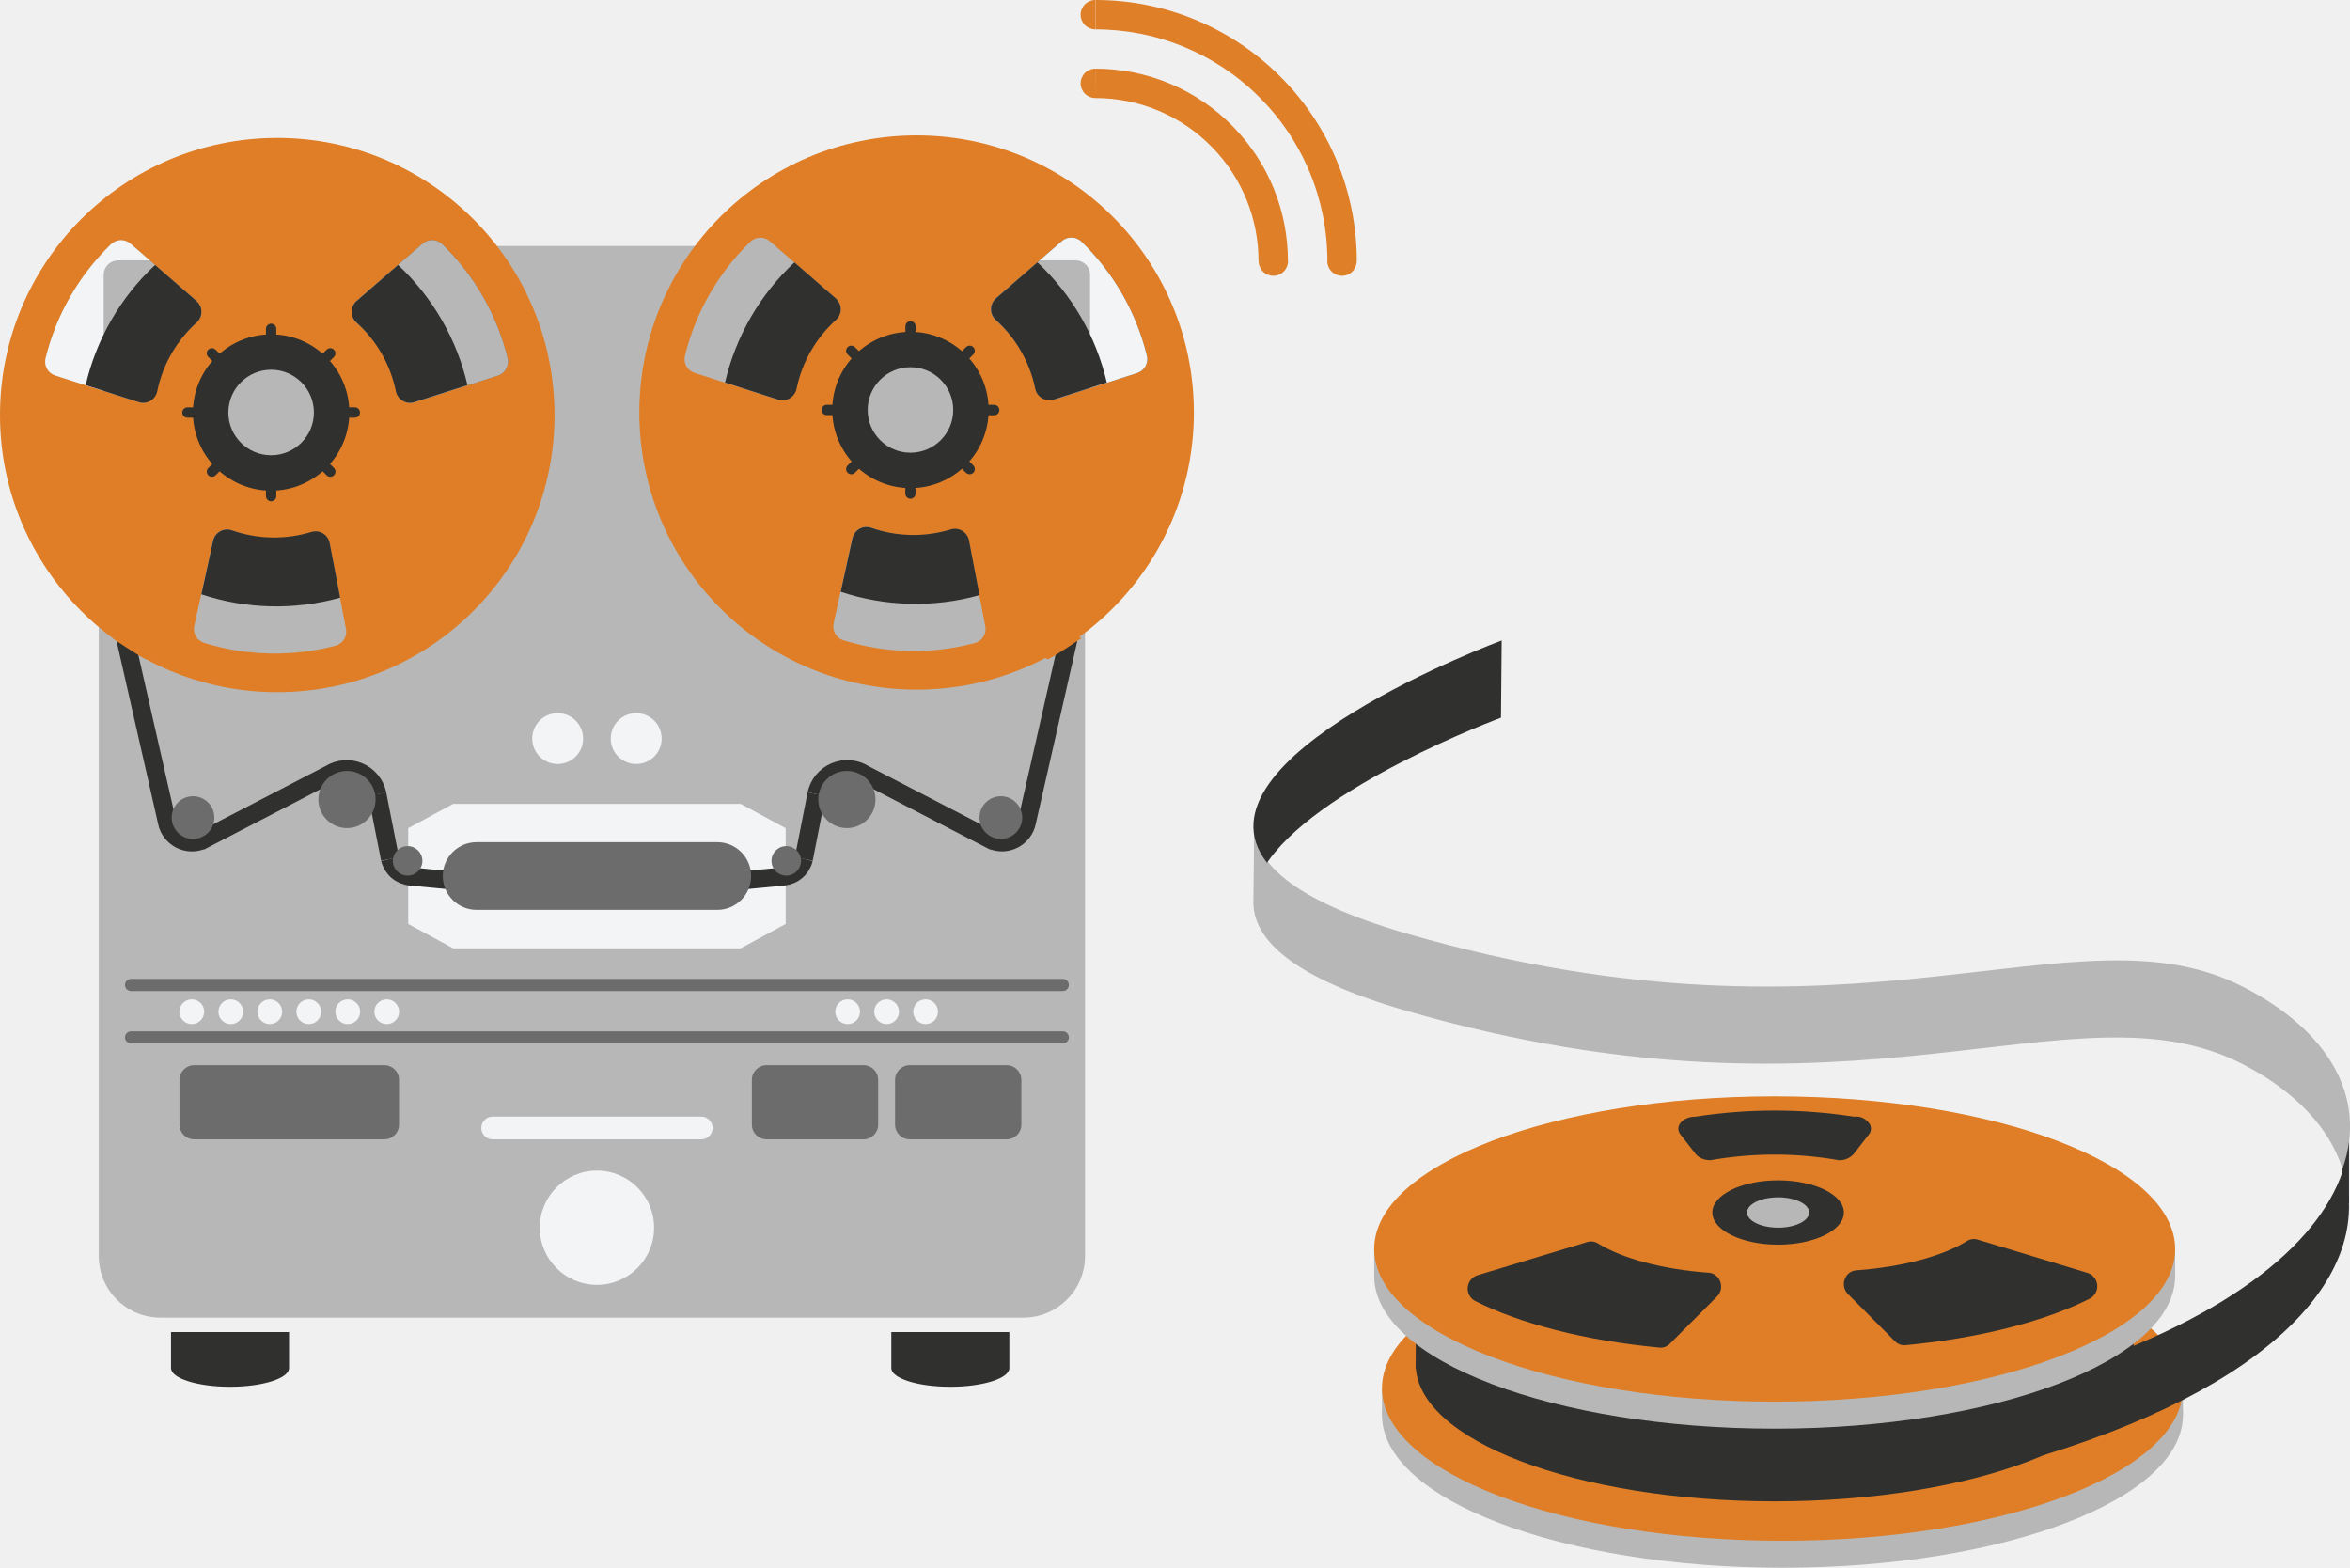
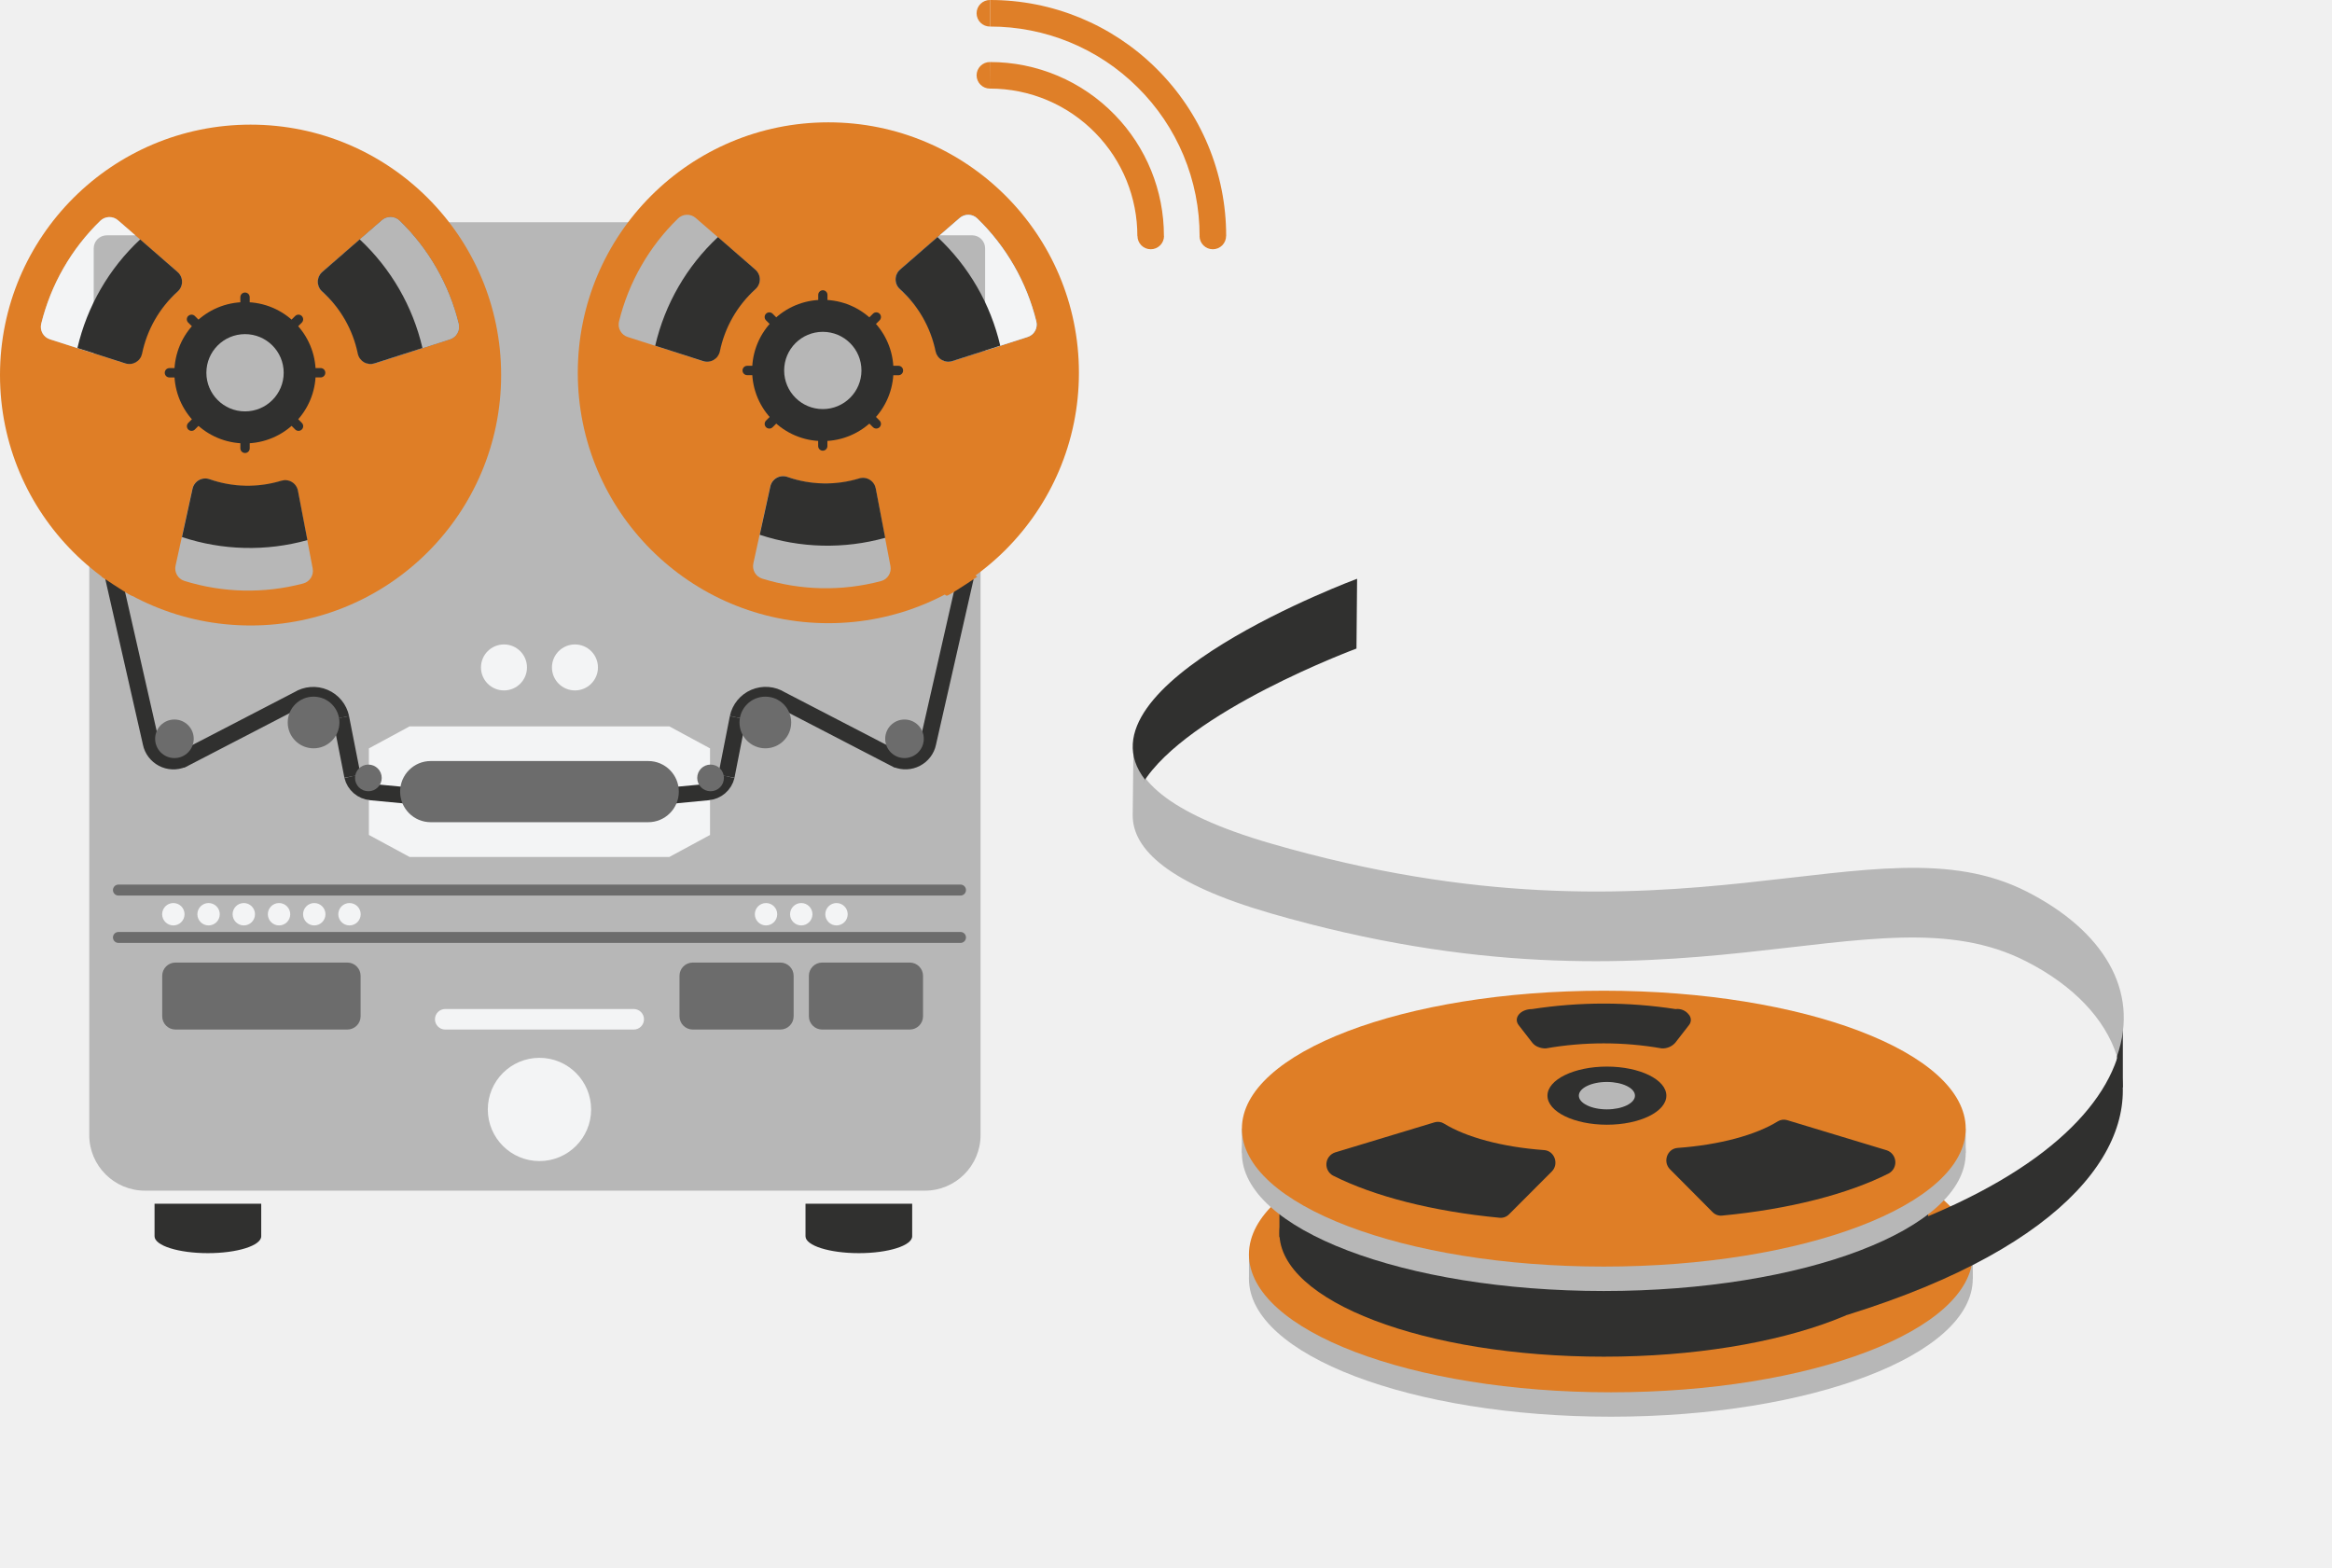
- <svg xmlns="http://www.w3.org/2000/svg" width="775" height="517" viewBox="0 0 775 517" fill="none">
+ <svg xmlns="http://www.w3.org/2000/svg" width="851" height="572" viewBox="0 0 851 572" fill="none">
  <g clip-path="url(#clip0_267_328)">
    <path d="M774.675 372.118H772.529V396.831H774.675V372.118Z" fill="#30302F" />
    <path d="M587.84 517C660.779 517 719.908 494.464 719.908 466.664C719.908 438.864 660.779 416.328 587.84 416.328C514.9 416.328 455.771 438.864 455.771 466.664C455.771 494.464 514.9 517 587.84 517Z" fill="#B7B7B7" />
    <path d="M719.908 457.759H455.779V466.672H719.908V457.759Z" fill="#B7B7B7" />
    <path d="M587.84 508.095C660.779 508.095 719.908 485.559 719.908 457.759C719.908 429.959 660.779 407.423 587.84 407.423C514.9 407.423 455.771 429.959 455.771 457.759C455.771 485.559 514.9 508.095 587.84 508.095Z" fill="#DF7E26" />
    <path d="M337.5 81.112H52.898C41.67 81.112 32.568 90.21 32.568 101.432V414.19C32.568 425.413 41.67 434.51 52.898 434.51H337.5C348.729 434.51 357.831 425.413 357.831 414.19V101.432C357.831 90.21 348.729 81.112 337.5 81.112Z" fill="#B7B7B7" />
    <path d="M134.618 273.109L149.461 265.082H244.265L259.107 273.109V304.7L244.265 312.727H149.461L134.618 304.7V273.109Z" fill="#F3F4F5" />
    <path d="M91.438 228.259C141.938 228.259 182.876 187.343 182.876 136.871C182.876 86.4 141.938 45.484 91.438 45.484C40.938 45.484 0 86.4 0 136.871C0 187.343 40.938 228.259 91.438 228.259Z" fill="#DF7E26" />
    <path d="M89.418 161.805C103.66 161.805 115.206 150.266 115.206 136.031C115.206 121.797 103.66 110.258 89.418 110.258C75.176 110.258 63.63 121.797 63.63 136.031C63.63 150.266 75.176 161.805 89.418 161.805Z" fill="#30302F" />
    <path d="M89.418 150.129C97.209 150.129 103.524 143.818 103.524 136.032C103.524 128.245 97.209 121.934 89.418 121.934C81.628 121.934 75.312 128.245 75.312 136.032C75.312 143.818 81.628 150.129 89.418 150.129Z" fill="#B7B7B7" />
    <path d="M89.418 142.246C92.852 142.246 95.635 139.464 95.635 136.032C95.635 132.6 92.852 129.818 89.418 129.818C85.984 129.818 83.201 132.6 83.201 136.032C83.201 139.464 85.984 142.246 89.418 142.246Z" fill="#B7B7B7" />
    <path d="M89.418 106.752C89.642 106.752 89.863 106.796 90.07 106.882C90.276 106.967 90.464 107.092 90.622 107.25C90.78 107.408 90.906 107.596 90.991 107.803C91.077 108.009 91.121 108.23 91.121 108.454V116.488H87.707V108.446C87.708 108.222 87.754 108.001 87.84 107.795C87.927 107.589 88.053 107.402 88.212 107.245C88.371 107.088 88.559 106.963 88.766 106.878C88.973 106.794 89.195 106.751 89.418 106.752Z" fill="#30302F" />
    <path d="M89.418 165.312C88.966 165.312 88.533 165.133 88.214 164.814C87.895 164.495 87.715 164.062 87.715 163.611V155.576H91.129V163.611C91.129 163.835 91.085 164.057 90.999 164.264C90.912 164.471 90.786 164.659 90.627 164.817C90.468 164.975 90.28 165.1 90.072 165.185C89.865 165.27 89.642 165.314 89.418 165.312Z" fill="#30302F" />
    <path d="M118.715 136.032C118.715 136.483 118.535 136.916 118.216 137.235C117.897 137.555 117.464 137.734 117.012 137.734H108.973V134.322H117.012C117.464 134.322 117.897 134.502 118.216 134.821C118.535 135.14 118.715 135.573 118.715 136.024V136.032Z" fill="#30302F" />
    <path d="M60.122 136.032C60.122 135.581 60.301 135.148 60.62 134.829C60.94 134.51 61.373 134.331 61.825 134.331H69.864V137.742H61.825C61.6 137.742 61.378 137.698 61.171 137.612C60.964 137.526 60.776 137.4 60.618 137.241C60.459 137.082 60.334 136.894 60.249 136.686C60.164 136.479 60.121 136.257 60.122 136.032Z" fill="#30302F" />
    <path d="M110.137 156.735C109.818 157.055 109.385 157.234 108.933 157.234C108.482 157.234 108.049 157.055 107.729 156.735L102.045 151.054L104.459 148.642L110.137 154.317C110.297 154.476 110.424 154.664 110.511 154.871C110.597 155.079 110.642 155.302 110.642 155.526C110.642 155.751 110.597 155.974 110.511 156.181C110.424 156.389 110.297 156.577 110.137 156.735Z" fill="#30302F" />
    <path d="M68.696 115.329C69.011 115.011 69.438 114.83 69.886 114.825C70.333 114.819 70.765 114.99 71.087 115.301L76.8 121.01L74.386 123.422L68.674 117.713C68.354 117.394 68.175 116.961 68.175 116.51C68.175 116.058 68.354 115.626 68.674 115.306L68.696 115.329Z" fill="#30302F" />
    <path d="M110.131 115.326C110.45 115.645 110.629 116.078 110.629 116.53C110.629 116.981 110.45 117.414 110.131 117.733L104.441 123.42L102.027 121.007L107.739 115.298C108.062 114.988 108.493 114.817 108.941 114.822C109.388 114.827 109.816 115.008 110.131 115.326Z" fill="#30302F" />
    <path d="M68.701 156.737C68.543 156.579 68.417 156.391 68.332 156.185C68.246 155.978 68.202 155.757 68.202 155.534C68.202 155.31 68.246 155.089 68.332 154.882C68.417 154.676 68.543 154.488 68.701 154.33L74.385 148.649L76.793 151.056L71.115 156.731C70.957 156.891 70.769 157.017 70.562 157.104C70.355 157.19 70.133 157.235 69.909 157.235C69.685 157.236 69.462 157.192 69.255 157.107C69.048 157.021 68.859 156.896 68.701 156.737Z" fill="#30302F" />
    <path d="M117.614 99.248L139.394 80.377C140.295 79.594 141.458 79.18 142.651 79.215C143.844 79.25 144.98 79.733 145.833 80.567C156.395 90.826 163.857 103.847 167.368 118.143C167.661 119.314 167.496 120.553 166.907 121.607C166.319 122.661 165.351 123.452 164.2 123.818L136.82 132.597C136.177 132.804 135.496 132.871 134.824 132.795C134.153 132.718 133.505 132.499 132.925 132.152C132.344 131.805 131.845 131.338 131.46 130.783C131.074 130.228 130.812 129.597 130.69 128.932C128.938 120.171 124.332 112.238 117.59 106.372C117.086 105.925 116.683 105.375 116.407 104.76C116.132 104.145 115.991 103.478 115.993 102.805C115.995 102.131 116.141 101.465 116.42 100.852C116.7 100.239 117.107 99.692 117.614 99.248Z" fill="#292929" />
    <path d="M117.614 99.248L139.394 80.377C140.295 79.594 141.458 79.18 142.651 79.215C143.844 79.25 144.98 79.733 145.833 80.567C156.395 90.826 163.857 103.847 167.368 118.143C167.661 119.314 167.496 120.553 166.907 121.607C166.319 122.661 165.351 123.452 164.2 123.818L136.82 132.597C136.177 132.804 135.496 132.871 134.824 132.795C134.153 132.718 133.505 132.499 132.925 132.152C132.344 131.805 131.845 131.338 131.46 130.783C131.074 130.228 130.812 129.597 130.69 128.932C128.938 120.171 124.332 112.238 117.59 106.372C117.086 105.925 116.683 105.375 116.407 104.76C116.132 104.145 115.991 103.478 115.993 102.805C115.995 102.131 116.141 101.465 116.42 100.852C116.7 100.239 117.107 99.692 117.614 99.248Z" fill="#B7B7B7" />
    <path d="M64.794 99.239L43.054 80.384C42.152 79.597 40.986 79.18 39.789 79.215C38.592 79.25 37.453 79.736 36.599 80.574C26.031 90.825 18.563 103.841 15.048 118.134C14.753 119.307 14.917 120.547 15.506 121.603C16.094 122.659 17.064 123.451 18.216 123.818L45.58 132.596C46.225 132.805 46.907 132.873 47.58 132.796C48.253 132.72 48.902 132.5 49.483 132.152C50.065 131.804 50.565 131.336 50.95 130.779C51.336 130.223 51.598 129.59 51.718 128.923C53.474 120.171 58.077 112.244 64.81 106.379C65.318 105.933 65.724 105.383 66.001 104.766C66.279 104.15 66.422 103.482 66.42 102.806C66.419 102.13 66.273 101.462 65.993 100.847C65.712 100.232 65.304 99.684 64.794 99.239Z" fill="#B7B7B7" />
    <path d="M117.614 99.248L139.394 80.377C140.295 79.594 141.458 79.18 142.651 79.215C143.844 79.25 144.98 79.733 145.833 80.567C156.395 90.826 163.857 103.847 167.368 118.143C167.661 119.314 167.496 120.553 166.907 121.607C166.319 122.661 165.351 123.452 164.2 123.818L136.82 132.597C136.177 132.804 135.496 132.871 134.824 132.795C134.153 132.718 133.505 132.499 132.925 132.152C132.344 131.805 131.845 131.338 131.46 130.783C131.074 130.228 130.812 129.597 130.69 128.932C128.938 120.171 124.332 112.238 117.59 106.372C117.086 105.925 116.683 105.375 116.407 104.76C116.132 104.145 115.991 103.478 115.993 102.805C115.995 102.131 116.141 101.465 116.42 100.852C116.7 100.239 117.107 99.692 117.614 99.248Z" fill="#B7B7B7" />
    <path d="M70.228 178.302L64.066 206.435C63.811 207.586 63.994 208.792 64.58 209.816C65.166 210.84 66.112 211.61 67.234 211.976C81.323 216.368 96.367 216.7 110.636 212.933C111.804 212.629 112.813 211.892 113.457 210.872C114.102 209.852 114.333 208.625 114.105 207.44L108.704 179.204C108.576 178.542 108.309 177.915 107.921 177.363C107.532 176.812 107.03 176.35 106.448 176.008C105.867 175.666 105.219 175.451 104.548 175.379C103.878 175.306 103.199 175.377 102.558 175.587C94.043 178.241 84.89 178.005 76.524 174.914C75.89 174.677 75.212 174.578 74.537 174.624C73.861 174.67 73.203 174.86 72.607 175.181C72.011 175.502 71.49 175.946 71.08 176.484C70.669 177.023 70.379 177.642 70.228 178.302Z" fill="#B7B7B7" />
    <path d="M130.571 129.082C128.779 120.314 124.221 112.352 117.566 106.364C117.064 105.914 116.663 105.363 116.391 104.747C116.118 104.13 115.98 103.463 115.985 102.789C115.99 102.116 116.139 101.451 116.421 100.839C116.703 100.227 117.113 99.682 117.622 99.24L131.276 87.366C142.673 98.014 150.641 111.811 154.165 127L136.622 132.62C135.992 132.815 135.329 132.877 134.674 132.802C134.019 132.726 133.386 132.516 132.817 132.183C132.248 131.85 131.755 131.402 131.368 130.869C130.981 130.335 130.71 129.726 130.571 129.082Z" fill="#30302F" />
    <path d="M102.684 175.421C94.123 178.043 84.946 177.855 76.5 174.883C75.865 174.657 75.189 174.569 74.517 174.625C73.844 174.68 73.192 174.878 72.602 175.206C72.013 175.533 71.5 175.982 71.097 176.522C70.694 177.063 70.412 177.683 70.267 178.342L66.41 195.994C81.219 200.897 97.152 201.283 112.181 197.102L108.719 179.015C108.587 178.367 108.321 177.754 107.938 177.216C107.555 176.677 107.064 176.224 106.496 175.886C105.928 175.547 105.296 175.331 104.639 175.251C103.983 175.171 103.317 175.229 102.684 175.421Z" fill="#30302F" />
    <path d="M302.287 227.419C352.787 227.419 393.725 186.503 393.725 136.032C393.725 85.56 352.787 44.645 302.287 44.645C251.788 44.645 210.85 85.56 210.85 136.032C210.85 186.503 251.788 227.419 302.287 227.419Z" fill="#DF7E26" />
    <path d="M300.26 160.966C314.502 160.966 326.048 149.427 326.048 135.193C326.048 120.958 314.502 109.419 300.26 109.419C286.018 109.419 274.472 120.958 274.472 135.193C274.472 149.427 286.018 160.966 300.26 160.966Z" fill="#30302F" />
    <path d="M300.26 149.291C308.05 149.291 314.366 142.979 314.366 135.193C314.366 127.407 308.05 121.095 300.26 121.095C292.469 121.095 286.154 127.407 286.154 135.193C286.154 142.979 292.469 149.291 300.26 149.291Z" fill="#B7B7B7" />
    <path d="M300.26 141.406C303.693 141.406 306.477 138.624 306.477 135.192C306.477 131.761 303.693 128.979 300.26 128.979C296.826 128.979 294.042 131.761 294.042 135.192C294.042 138.624 296.826 141.406 300.26 141.406Z" fill="#B7B7B7" />
    <path d="M300.26 105.913C300.711 105.913 301.145 106.092 301.464 106.412C301.783 106.731 301.963 107.164 301.963 107.615V115.649H298.589V107.655C298.583 107.43 298.622 107.207 298.704 106.998C298.785 106.789 298.907 106.598 299.062 106.437C299.217 106.275 299.403 106.145 299.609 106.055C299.814 105.966 300.035 105.917 300.26 105.913Z" fill="#30302F" />
    <path d="M300.268 164.473C299.816 164.473 299.383 164.293 299.064 163.974C298.744 163.655 298.565 163.222 298.565 162.771V154.736H301.939V162.771C301.939 163.217 301.764 163.645 301.451 163.963C301.139 164.281 300.714 164.464 300.268 164.473Z" fill="#30302F" />
    <path d="M329.564 135.233C329.564 135.684 329.385 136.117 329.065 136.436C328.746 136.755 328.313 136.935 327.861 136.935H319.822V133.491H327.861C328.088 133.491 328.313 133.536 328.522 133.624C328.732 133.712 328.921 133.841 329.08 134.004C329.238 134.166 329.363 134.358 329.446 134.569C329.529 134.78 329.57 135.006 329.564 135.233Z" fill="#30302F" />
    <path d="M270.963 135.193C270.963 134.741 271.143 134.308 271.462 133.989C271.781 133.67 272.214 133.491 272.666 133.491H280.705V136.902L272.666 136.902C272.442 136.902 272.22 136.858 272.013 136.772C271.806 136.686 271.617 136.56 271.459 136.401C271.301 136.242 271.176 136.054 271.091 135.846C271.006 135.639 270.962 135.417 270.963 135.193Z" fill="#30302F" />
    <path d="M320.976 155.895C320.657 156.214 320.224 156.393 319.772 156.393C319.321 156.393 318.888 156.214 318.568 155.895L312.884 150.213L315.298 147.801L320.982 153.482C321.141 153.641 321.266 153.829 321.352 154.036C321.437 154.243 321.481 154.465 321.481 154.689C321.48 154.914 321.435 155.135 321.349 155.342C321.262 155.549 321.136 155.737 320.976 155.895Z" fill="#30302F" />
    <path d="M279.543 114.485C279.862 114.166 280.295 113.987 280.747 113.987C281.198 113.987 281.631 114.166 281.951 114.485L287.635 120.167L285.221 122.579L279.548 116.909C279.387 116.751 279.259 116.563 279.172 116.355C279.084 116.147 279.039 115.924 279.038 115.698C279.038 115.473 279.082 115.249 279.169 115.041C279.255 114.833 279.382 114.644 279.543 114.485Z" fill="#30302F" />
    <path d="M320.985 114.484C321.304 114.804 321.483 115.237 321.483 115.688C321.483 116.139 321.304 116.572 320.985 116.891L315.3 122.573L312.887 120.16L318.56 114.49C318.718 114.329 318.906 114.201 319.114 114.114C319.322 114.026 319.545 113.981 319.771 113.98C319.997 113.98 320.22 114.024 320.428 114.111C320.637 114.197 320.826 114.324 320.985 114.484Z" fill="#30302F" />
    <path d="M279.544 155.895C279.224 155.576 279.045 155.143 279.045 154.692C279.045 154.241 279.224 153.808 279.544 153.489L285.228 147.807L287.642 150.22L281.958 155.901C281.799 156.06 281.611 156.185 281.403 156.271C281.196 156.356 280.974 156.4 280.749 156.4C280.525 156.399 280.303 156.354 280.096 156.268C279.889 156.181 279.702 156.055 279.544 155.895Z" fill="#30302F" />
    <path d="M328.455 98.408L350.212 79.537C351.114 78.753 352.279 78.339 353.474 78.375C354.669 78.412 355.806 78.897 356.659 79.735C367.222 89.989 374.682 103.008 378.186 117.303C378.478 118.474 378.314 119.713 377.725 120.767C377.137 121.821 376.169 122.612 375.018 122.978L347.63 131.765C346.987 131.971 346.307 132.037 345.636 131.96C344.966 131.882 344.319 131.663 343.74 131.316C343.16 130.969 342.662 130.503 342.277 129.948C341.892 129.394 341.63 128.764 341.508 128.1C339.759 119.335 335.148 111.397 328.4 105.532C327.898 105.083 327.497 104.531 327.224 103.915C326.952 103.299 326.814 102.631 326.819 101.958C326.824 101.284 326.973 100.619 327.255 100.007C327.537 99.395 327.946 98.85 328.455 98.408Z" fill="#292929" />
    <path d="M328.455 98.408L350.212 79.537C351.114 78.753 352.279 78.339 353.474 78.375C354.669 78.412 355.806 78.897 356.659 79.735C367.222 89.989 374.682 103.008 378.186 117.303C378.478 118.474 378.314 119.713 377.725 120.767C377.137 121.821 376.169 122.612 375.018 122.978L347.63 131.765C346.987 131.971 346.307 132.037 345.636 131.96C344.966 131.882 344.319 131.663 343.74 131.316C343.16 130.969 342.662 130.503 342.277 129.948C341.892 129.394 341.63 128.764 341.508 128.1C339.759 119.335 335.148 111.397 328.4 105.532C327.898 105.083 327.497 104.531 327.224 103.915C326.952 103.299 326.814 102.631 326.819 101.958C326.824 101.284 326.973 100.619 327.255 100.007C327.537 99.395 327.946 98.85 328.455 98.408Z" fill="#B7B7B7" />
    <path d="M275.62 98.4L253.88 79.545C252.977 78.756 251.809 78.337 250.611 78.372C249.412 78.407 248.271 78.894 247.417 79.735C236.867 89.995 229.411 103.009 225.898 117.295C225.603 118.468 225.766 119.708 226.355 120.764C226.944 121.82 227.913 122.612 229.066 122.979L256.43 131.757C257.074 131.966 257.756 132.034 258.429 131.957C259.103 131.88 259.752 131.661 260.333 131.313C260.914 130.965 261.414 130.497 261.8 129.94C262.185 129.383 262.447 128.751 262.568 128.084C264.318 119.33 268.922 111.401 275.66 105.54C276.166 105.092 276.57 104.54 276.846 103.923C277.121 103.306 277.262 102.637 277.258 101.961C277.254 101.285 277.106 100.618 276.824 100.004C276.541 99.39 276.131 98.843 275.62 98.4Z" fill="#B7B7B7" />
    <path d="M262.695 128.235C264.486 119.471 269.041 111.512 275.692 105.525C276.194 105.076 276.596 104.525 276.869 103.909C277.142 103.293 277.281 102.626 277.277 101.952C277.272 101.278 277.124 100.613 276.843 100.001C276.561 99.389 276.153 98.843 275.644 98.401L261.99 86.527C250.59 97.173 242.622 110.971 239.101 126.161L256.636 131.782C257.267 131.978 257.932 132.04 258.588 131.965C259.244 131.89 259.878 131.678 260.448 131.345C261.018 131.011 261.513 130.562 261.899 130.027C262.286 129.491 262.557 128.881 262.695 128.235Z" fill="#30302F" />
    <path d="M328.455 98.408L350.212 79.537C351.114 78.753 352.279 78.339 353.474 78.375C354.669 78.412 355.806 78.897 356.659 79.735C367.222 89.989 374.682 103.008 378.186 117.303C378.478 118.474 378.314 119.713 377.725 120.767C377.137 121.821 376.169 122.612 375.018 122.978L347.63 131.765C346.987 131.971 346.307 132.037 345.636 131.96C344.966 131.882 344.319 131.663 343.74 131.316C343.16 130.969 342.662 130.503 342.277 129.948C341.892 129.394 341.63 128.764 341.508 128.1C339.759 119.335 335.148 111.397 328.4 105.532C327.898 105.083 327.497 104.531 327.224 103.915C326.952 103.299 326.814 102.631 326.819 101.958C326.824 101.284 326.973 100.619 327.255 100.007C327.537 99.395 327.946 98.85 328.455 98.408Z" fill="#B7B7B7" />
    <path d="M281.069 177.463L274.916 205.596C274.661 206.748 274.844 207.953 275.43 208.977C276.015 210.001 276.961 210.771 278.084 211.137C292.174 215.517 307.214 215.838 321.478 212.063C322.644 211.759 323.652 211.023 324.296 210.004C324.94 208.986 325.173 207.761 324.947 206.577L319.553 178.342C319.427 177.678 319.161 177.048 318.772 176.496C318.383 175.943 317.88 175.479 317.298 175.136C316.715 174.793 316.066 174.578 315.394 174.506C314.722 174.433 314.042 174.505 313.399 174.716C304.885 177.371 295.731 177.134 287.366 174.044C286.73 173.807 286.05 173.709 285.372 173.757C284.695 173.805 284.036 173.997 283.439 174.321C282.843 174.645 282.322 175.094 281.914 175.635C281.505 176.177 281.217 176.801 281.069 177.463Z" fill="#B7B7B7" />
    <path d="M313.534 174.582C304.973 177.2 295.798 177.015 287.35 174.051C286.715 173.826 286.038 173.738 285.366 173.794C284.694 173.849 284.042 174.047 283.452 174.375C282.862 174.702 282.349 175.151 281.947 175.691C281.544 176.232 281.261 176.852 281.117 177.511L277.252 195.155C292.062 200.062 307.999 200.448 323.03 196.263L319.569 178.183C319.438 177.535 319.172 176.922 318.79 176.382C318.407 175.842 317.916 175.389 317.348 175.049C316.78 174.71 316.147 174.494 315.49 174.413C314.834 174.333 314.167 174.39 313.534 174.582Z" fill="#30302F" />
    <path d="M183.913 251.958C188.55 251.958 192.308 248.201 192.308 243.567C192.308 238.933 188.55 235.177 183.913 235.177C179.277 235.177 175.518 238.933 175.518 243.567C175.518 248.201 179.277 251.958 183.913 251.958Z" fill="#F3F4F5" />
    <path d="M209.812 251.958C214.449 251.958 218.207 248.201 218.207 243.567C218.207 238.933 214.449 235.177 209.812 235.177C205.175 235.177 201.417 238.933 201.417 243.567C201.417 248.201 205.175 251.958 209.812 251.958Z" fill="#F3F4F5" />
    <path d="M196.863 423.713C207.273 423.713 215.712 415.278 215.712 404.874C215.712 394.469 207.273 386.034 196.863 386.034C186.452 386.034 178.013 394.469 178.013 404.874C178.013 415.278 186.452 423.713 196.863 423.713Z" fill="#F3F4F5" />
    <path d="M231.252 368.216H162.481C160.408 368.216 158.727 369.896 158.727 371.968C158.727 374.04 160.408 375.72 162.481 375.72H231.252C233.325 375.72 235.006 374.04 235.006 371.968C235.006 369.896 233.325 368.216 231.252 368.216Z" fill="#F3F4F5" />
    <path d="M284.776 351.269H252.802C250.13 351.269 247.963 353.434 247.963 356.105V370.876C247.963 373.547 250.13 375.712 252.802 375.712H284.776C287.449 375.712 289.615 373.547 289.615 370.876V356.105C289.615 353.434 287.449 351.269 284.776 351.269Z" fill="#6C6C6C" />
    <path d="M331.996 351.269H300.022C297.35 351.269 295.183 353.434 295.183 356.105V370.876C295.183 373.547 297.35 375.712 300.022 375.712H331.996C334.668 375.712 336.835 373.547 336.835 370.876V356.105C336.835 353.434 334.668 351.269 331.996 351.269Z" fill="#6C6C6C" />
    <path d="M126.754 351.269H64.034C61.362 351.269 59.195 353.434 59.195 356.105V370.876C59.195 373.547 61.362 375.712 64.034 375.712H126.754C129.426 375.712 131.593 373.547 131.593 370.876V356.105C131.593 353.434 129.426 351.269 126.754 351.269Z" fill="#6C6C6C" />
    <path d="M56.399 439.275V451.149C56.399 454.553 65.111 457.315 75.867 457.315C86.622 457.315 95.327 454.553 95.327 451.149V439.275H56.399Z" fill="#30302F" />
    <path d="M293.948 439.275V451.149C293.948 454.553 302.66 457.315 313.415 457.315C324.171 457.315 332.875 454.553 332.875 451.149V439.275H293.948Z" fill="#30302F" />
    <path d="M63.258 337.717C65.515 337.717 67.345 335.888 67.345 333.632C67.345 331.377 65.515 329.548 63.258 329.548C61.001 329.548 59.171 331.377 59.171 333.632C59.171 335.888 61.001 337.717 63.258 337.717Z" fill="#F3F4F5" />
    <path d="M76.112 337.717C78.37 337.717 80.199 335.888 80.199 333.632C80.199 331.377 78.37 329.548 76.112 329.548C73.855 329.548 72.026 331.377 72.026 333.632C72.026 335.888 73.855 337.717 76.112 337.717Z" fill="#F3F4F5" />
    <path d="M88.967 337.717C91.224 337.717 93.054 335.888 93.054 333.632C93.054 331.377 91.224 329.548 88.967 329.548C86.71 329.548 84.88 331.377 84.88 333.632C84.88 335.888 86.71 337.717 88.967 337.717Z" fill="#F3F4F5" />
    <path d="M101.829 337.717C104.086 337.717 105.916 335.888 105.916 333.632C105.916 331.377 104.086 329.548 101.829 329.548C99.572 329.548 97.742 331.377 97.742 333.632C97.742 335.888 99.572 337.717 101.829 337.717Z" fill="#F3F4F5" />
    <path d="M114.683 337.717C116.941 337.717 118.77 335.888 118.77 333.632C118.77 331.377 116.941 329.548 114.683 329.548C112.426 329.548 110.597 331.377 110.597 333.632C110.597 335.888 112.426 337.717 114.683 337.717Z" fill="#F3F4F5" />
    <path d="M127.538 337.717C129.795 337.717 131.625 335.888 131.625 333.632C131.625 331.377 129.795 329.548 127.538 329.548C125.281 329.548 123.451 331.377 123.451 333.632C123.451 335.888 125.281 337.717 127.538 337.717Z" fill="#F3F4F5" />
    <path d="M279.541 337.717C281.798 337.717 283.628 335.888 283.628 333.632C283.628 331.377 281.798 329.548 279.541 329.548C277.284 329.548 275.454 331.377 275.454 333.632C275.454 335.888 277.284 337.717 279.541 337.717Z" fill="#F3F4F5" />
    <path d="M292.395 337.717C294.652 337.717 296.482 335.888 296.482 333.632C296.482 331.377 294.652 329.548 292.395 329.548C290.138 329.548 288.308 331.377 288.308 333.632C288.308 335.888 290.138 337.717 292.395 337.717Z" fill="#F3F4F5" />
    <path d="M305.257 337.717C307.515 337.717 309.344 335.888 309.344 333.632C309.344 331.377 307.515 329.548 305.257 329.548C303 329.548 301.171 331.377 301.171 333.632C301.171 335.888 303 337.717 305.257 337.717Z" fill="#F3F4F5" />
    <path d="M38.983 85.878H49.39L43.054 80.384C42.152 79.597 40.986 79.18 39.789 79.215C38.592 79.25 37.453 79.736 36.599 80.574C26.031 90.825 18.563 103.841 15.048 118.134C14.753 119.307 14.917 120.547 15.506 121.603C16.094 122.659 17.064 123.451 18.216 123.818L34.199 128.947V90.627C34.199 90.001 34.323 89.38 34.564 88.802C34.805 88.224 35.157 87.699 35.602 87.257C36.047 86.816 36.574 86.467 37.155 86.23C37.735 85.993 38.356 85.874 38.983 85.878Z" fill="#F3F4F5" />
    <path d="M51.845 129.082C53.639 120.317 58.197 112.357 64.85 106.372C65.352 105.922 65.753 105.371 66.026 104.755C66.298 104.138 66.436 103.471 66.431 102.797C66.426 102.123 66.277 101.458 65.995 100.846C65.713 100.234 65.304 99.689 64.795 99.248L51.148 87.374C39.746 98.019 31.775 111.817 28.251 127.008L45.794 132.628C46.425 132.823 47.089 132.884 47.744 132.809C48.4 132.733 49.032 132.521 49.602 132.188C50.171 131.854 50.664 131.406 51.05 130.871C51.437 130.336 51.707 129.727 51.845 129.082Z" fill="#30302F" />
    <path d="M378.186 117.303C374.682 103.008 367.222 89.989 356.659 79.735C355.806 78.897 354.669 78.412 353.474 78.375C352.279 78.339 351.115 78.753 350.212 79.537L342.91 85.87H354.742C356.003 85.87 357.211 86.37 358.103 87.261C358.994 88.151 359.494 89.359 359.494 90.619V127.949L375.026 122.971C376.173 122.602 377.138 121.812 377.725 120.76C378.312 119.708 378.477 118.472 378.186 117.303Z" fill="#F3F4F5" />
    <path d="M341.421 128.234C339.621 119.469 335.064 111.509 328.416 105.516C327.913 105.067 327.512 104.516 327.238 103.9C326.965 103.284 326.826 102.617 326.831 101.944C326.835 101.27 326.983 100.605 327.265 99.992C327.546 99.38 327.955 98.835 328.463 98.392L342.118 86.519C353.519 97.164 361.491 110.962 365.015 126.153L347.472 131.773C346.842 131.968 346.178 132.029 345.523 131.954C344.868 131.879 344.236 131.668 343.667 131.335C343.098 131.002 342.604 130.555 342.217 130.021C341.831 129.487 341.559 128.879 341.421 128.234Z" fill="#30302F" />
    <path d="M43.22 324.814H350.505" stroke="#6C6C6C" stroke-width="4" stroke-miterlimit="10" stroke-linecap="round" />
    <path d="M43.22 342.102H350.505" stroke="#6C6C6C" stroke-width="4" stroke-miterlimit="10" stroke-linecap="round" />
    <path d="M585.297 495.097C650.691 495.097 703.703 474.893 703.703 449.969C703.703 425.046 650.691 404.842 585.297 404.842C519.903 404.842 466.891 425.046 466.891 449.969C466.891 474.893 519.903 495.097 585.297 495.097Z" fill="#30302F" />
    <path d="M703.632 424.86H466.891V451.481H703.632V424.86Z" fill="#30302F" />
    <path d="M585.297 469.989C650.691 469.989 703.703 449.784 703.703 424.861C703.703 399.938 650.691 379.733 585.297 379.733C519.903 379.733 466.891 399.938 466.891 424.861C466.891 449.784 519.903 469.989 585.297 469.989Z" fill="#DF7E26" />
    <path d="M772.521 385.401C768.173 371.722 756.562 359.596 739.478 350.864C683.744 322.368 612.915 376.504 463.636 333.284C426.586 322.558 413.359 310.011 413.351 297.576L413.644 270.797C412.678 283.676 425.525 296.737 463.874 307.85C613.152 351.07 683.982 296.958 739.74 325.431C767.31 339.513 780.98 361.377 772.545 385.401" fill="#B7B7B7" />
    <path d="M674.177 479.82C755.817 454.489 782.239 416.494 772.877 386.105L772.529 386.43C764.292 410.565 734.116 435.848 674.414 454.363" fill="#30302F" />
    <path d="M417.834 284.491C390.755 249.883 495.237 211.207 495.237 211.207L495.008 236.68C495.008 236.68 433.136 259.58 416.955 285.908" fill="#30302F" />
    <path d="M585.265 471.128C658.205 471.128 717.334 448.592 717.334 420.792C717.334 392.992 658.205 370.456 585.265 370.456C512.326 370.456 453.197 392.992 453.197 420.792C453.197 448.592 512.326 471.128 585.265 471.128Z" fill="#B7B7B7" />
    <path d="M717.326 411.879H453.197V420.792H717.326V411.879Z" fill="#B7B7B7" />
    <path d="M585.265 462.215C658.205 462.215 717.334 439.679 717.334 411.879C717.334 384.079 658.205 361.543 585.265 361.543C512.326 361.543 453.197 384.079 453.197 411.879C453.197 439.679 512.326 462.215 585.265 462.215Z" fill="#DF7E26" />
    <path d="M606.444 382.599C592.432 380.14 578.099 380.14 564.087 382.599C563.114 382.617 562.148 382.431 561.252 382.053C560.451 381.738 559.745 381.223 559.2 380.557L554.203 374.113C552.151 371.478 554.844 368.248 559.082 368.248C576.432 365.567 594.091 365.567 611.441 368.248C612.342 368.124 613.259 368.238 614.102 368.58C614.944 368.922 615.682 369.479 616.241 370.195C616.731 370.725 617.01 371.416 617.026 372.138C617.042 372.859 616.794 373.562 616.328 374.113L611.323 380.557C610.709 381.234 609.954 381.769 609.111 382.122C608.268 382.475 607.357 382.638 606.444 382.599Z" fill="#30302F" />
    <path d="M563.509 419.707C548.08 418.591 534.933 414.958 526.981 410.042C526.475 409.72 525.905 409.511 525.311 409.427C524.717 409.344 524.111 409.389 523.536 409.559L487.167 420.57C486.314 420.859 485.564 421.39 485.009 422.099C484.454 422.808 484.118 423.663 484.042 424.56C483.967 425.457 484.154 426.356 484.583 427.148C485.011 427.939 485.662 428.589 486.454 429.016C501.344 436.536 522.728 442.069 547.281 444.404C547.905 444.459 548.533 444.375 549.121 444.157C549.709 443.94 550.241 443.594 550.678 443.146L566.289 427.512C568.99 424.773 567.287 419.977 563.509 419.707Z" fill="#30302F" />
    <path d="M612.178 418.916C627.607 417.8 640.754 414.167 648.706 409.251C649.212 408.929 649.782 408.72 650.376 408.636C650.97 408.553 651.576 408.598 652.151 408.768L688.52 419.779C689.373 420.068 690.123 420.599 690.678 421.308C691.233 422.017 691.569 422.872 691.645 423.769C691.72 424.666 691.533 425.565 691.104 426.357C690.676 427.148 690.025 427.798 689.233 428.225C674.335 435.745 652.991 441.278 628.375 443.613C627.751 443.668 627.122 443.584 626.534 443.366C625.947 443.149 625.415 442.803 624.977 442.355L609.43 426.721C606.682 423.982 608.4 419.186 612.178 418.916Z" fill="#30302F" />
    <path d="M586.398 410.447C598.379 410.447 608.091 405.698 608.091 399.839C608.091 393.981 598.379 389.232 586.398 389.232C574.417 389.232 564.705 393.981 564.705 399.839C564.705 405.698 574.417 410.447 586.398 410.447Z" fill="#30302F" />
    <path d="M586.398 404.842C592.054 404.842 596.639 402.603 596.639 399.84C596.639 397.077 592.054 394.837 586.398 394.837C580.742 394.837 576.157 397.077 576.157 399.84C576.157 402.603 580.742 404.842 586.398 404.842Z" fill="#B7B7B7" />
    <path d="M418.515 28.394L415.102 31.837L418.515 28.394ZM437.737 86.115C437.737 87.4 438.248 88.632 439.157 89.541C440.066 90.449 441.299 90.96 442.584 90.96C443.87 90.96 445.103 90.449 446.012 89.541C446.921 88.632 447.432 87.4 447.432 86.115H437.737ZM361.269 9.689C381.449 9.656 400.819 17.627 415.125 31.853L421.953 24.974C405.829 8.95 384.007 -0.031 361.269 8.11775e-05V9.689ZM415.125 31.853C422.309 38.95 428.01 47.403 431.896 56.721C435.782 66.039 437.775 76.036 437.761 86.131H447.455C447.47 74.757 445.223 63.493 440.845 52.995C436.467 42.496 430.045 32.971 421.953 24.974L415.125 31.853Z" fill="#DF7F28" />
    <path d="M403.34 45.254L406.817 41.882L403.34 45.254ZM415.086 86.115C415.086 87.4 415.597 88.632 416.506 89.541C417.415 90.449 418.647 90.96 419.933 90.96C421.219 90.96 422.451 90.449 423.36 89.541C424.269 88.632 424.78 87.4 424.78 86.115H415.086ZM361.229 22.639C359.943 22.639 358.711 23.149 357.802 24.058C356.893 24.966 356.382 26.199 356.382 27.483C356.382 28.768 356.893 30 357.802 30.909C358.711 31.817 359.943 32.328 361.229 32.328V22.639ZM361.229 0C359.943 0 358.711 0.51 357.802 1.419C356.893 2.327 356.382 3.56 356.382 4.844C356.382 6.129 356.893 7.361 357.802 8.27C358.711 9.178 359.943 9.689 361.229 9.689V0ZM361.229 32.328C368.428 32.318 375.555 33.757 382.186 36.558C388.816 39.36 394.815 43.467 399.824 48.634L406.778 41.882C400.87 35.789 393.797 30.946 385.979 27.64C378.161 24.334 369.758 22.634 361.269 22.639L361.229 32.328ZM399.824 48.634C409.602 58.661 415.066 72.114 415.046 86.115H424.741C424.761 69.593 418.314 53.717 406.778 41.882L399.824 48.634Z" fill="#DF7F28" />
    <path d="M41.375 210.78L55.077 271.059V271.13C55.334 272.336 55.854 273.472 56.6 274.454C57.347 275.437 58.3 276.244 59.394 276.817C60.487 277.39 61.693 277.715 62.926 277.769C64.16 277.823 65.39 277.605 66.529 277.13H66.6L108.838 255.243C110.254 254.362 111.861 253.835 113.523 253.708C115.186 253.581 116.855 253.857 118.388 254.513C119.92 255.169 121.272 256.185 122.327 257.476C123.383 258.766 124.111 260.292 124.449 261.924" stroke="#30302F" stroke-width="6" stroke-miterlimit="10" />
    <path d="M124.425 261.892L128.631 283.264L124.425 261.892Z" stroke="#30302F" stroke-width="6" stroke-miterlimit="10" />
    <path d="M128.631 283.248C129 284.794 129.848 286.184 131.054 287.22C132.26 288.256 133.762 288.886 135.347 289.019H135.109L150.775 290.507" stroke="#30302F" stroke-width="6" stroke-miterlimit="10" />
    <path d="M352.35 210.78L338.649 271.059V271.13C338.39 272.331 337.87 273.462 337.127 274.441C336.383 275.42 335.434 276.224 334.345 276.796C333.257 277.368 332.056 277.695 330.828 277.753C329.599 277.81 328.373 277.598 327.236 277.13H327.172L284.926 255.243C283.513 254.355 281.905 253.822 280.24 253.689C278.575 253.557 276.903 253.829 275.367 254.482C273.83 255.135 272.474 256.15 271.415 257.441C270.356 258.731 269.625 260.258 269.284 261.892" stroke="#30302F" stroke-width="6" stroke-miterlimit="10" />
    <path d="M269.284 261.892L265.079 283.264L269.284 261.892Z" stroke="#30302F" stroke-width="6" stroke-miterlimit="10" />
    <path d="M265.094 283.248C264.725 284.794 263.877 286.184 262.671 287.22C261.465 288.256 259.963 288.886 258.378 289.019H258.616L242.95 290.507" stroke="#30302F" stroke-width="6" stroke-miterlimit="10" />
    <path d="M356.651 210.447C356.651 210.447 349.04 215.648 345.935 217.255C342.83 218.862 343.615 203.109 343.615 203.109L356.651 210.447Z" fill="#DF7E26" />
    <path d="M63.654 276.646C67.543 276.646 70.695 273.496 70.695 269.609C70.695 265.723 67.543 262.572 63.654 262.572C59.765 262.572 56.613 265.723 56.613 269.609C56.613 273.496 59.765 276.646 63.654 276.646Z" fill="#6C6C6C" />
    <path d="M330.071 276.646C333.96 276.646 337.112 273.496 337.112 269.609C337.112 265.723 333.96 262.572 330.071 262.572C326.183 262.572 323.03 265.723 323.03 269.609C323.03 273.496 326.183 276.646 330.071 276.646Z" fill="#6C6C6C" />
    <path d="M134.428 288.758C137.118 288.758 139.299 286.578 139.299 283.89C139.299 281.201 137.118 279.021 134.428 279.021C131.738 279.021 129.557 281.201 129.557 283.89C129.557 286.578 131.738 288.758 134.428 288.758Z" fill="#6C6C6C" />
    <path d="M259.305 288.758C261.995 288.758 264.176 286.578 264.176 283.89C264.176 281.201 261.995 279.021 259.305 279.021C256.615 279.021 254.434 281.201 254.434 283.89C254.434 286.578 256.615 288.758 259.305 288.758Z" fill="#6C6C6C" />
    <path d="M114.43 273.085C119.64 273.085 123.863 268.864 123.863 263.657C123.863 258.45 119.64 254.229 114.43 254.229C109.22 254.229 104.997 258.45 104.997 263.657C104.997 268.864 109.22 273.085 114.43 273.085Z" fill="#6C6C6C" />
    <path d="M279.295 273.085C284.505 273.085 288.728 268.864 288.728 263.657C288.728 258.45 284.505 254.229 279.295 254.229C274.086 254.229 269.862 258.45 269.862 263.657C269.862 268.864 274.086 273.085 279.295 273.085Z" fill="#6C6C6C" />
    <path d="M236.55 277.724H157.183C151.015 277.724 146.015 282.721 146.015 288.885C146.015 295.049 151.015 300.046 157.183 300.046H236.55C242.718 300.046 247.718 295.049 247.718 288.885C247.718 282.721 242.718 277.724 236.55 277.724Z" fill="#6C6C6C" />
    <path d="M37.074 210.447C37.074 210.447 44.685 215.648 47.79 217.255C50.895 218.862 50.111 203.109 50.111 203.109L37.074 210.447Z" fill="#DF7E26" />
  </g>
  <defs>
    <clipPath id="clip0_267_328">
-       <rect width="775" height="517" fill="white" />
+       <rect width="851" height="572" fill="white" />
    </clipPath>
  </defs>
</svg>
